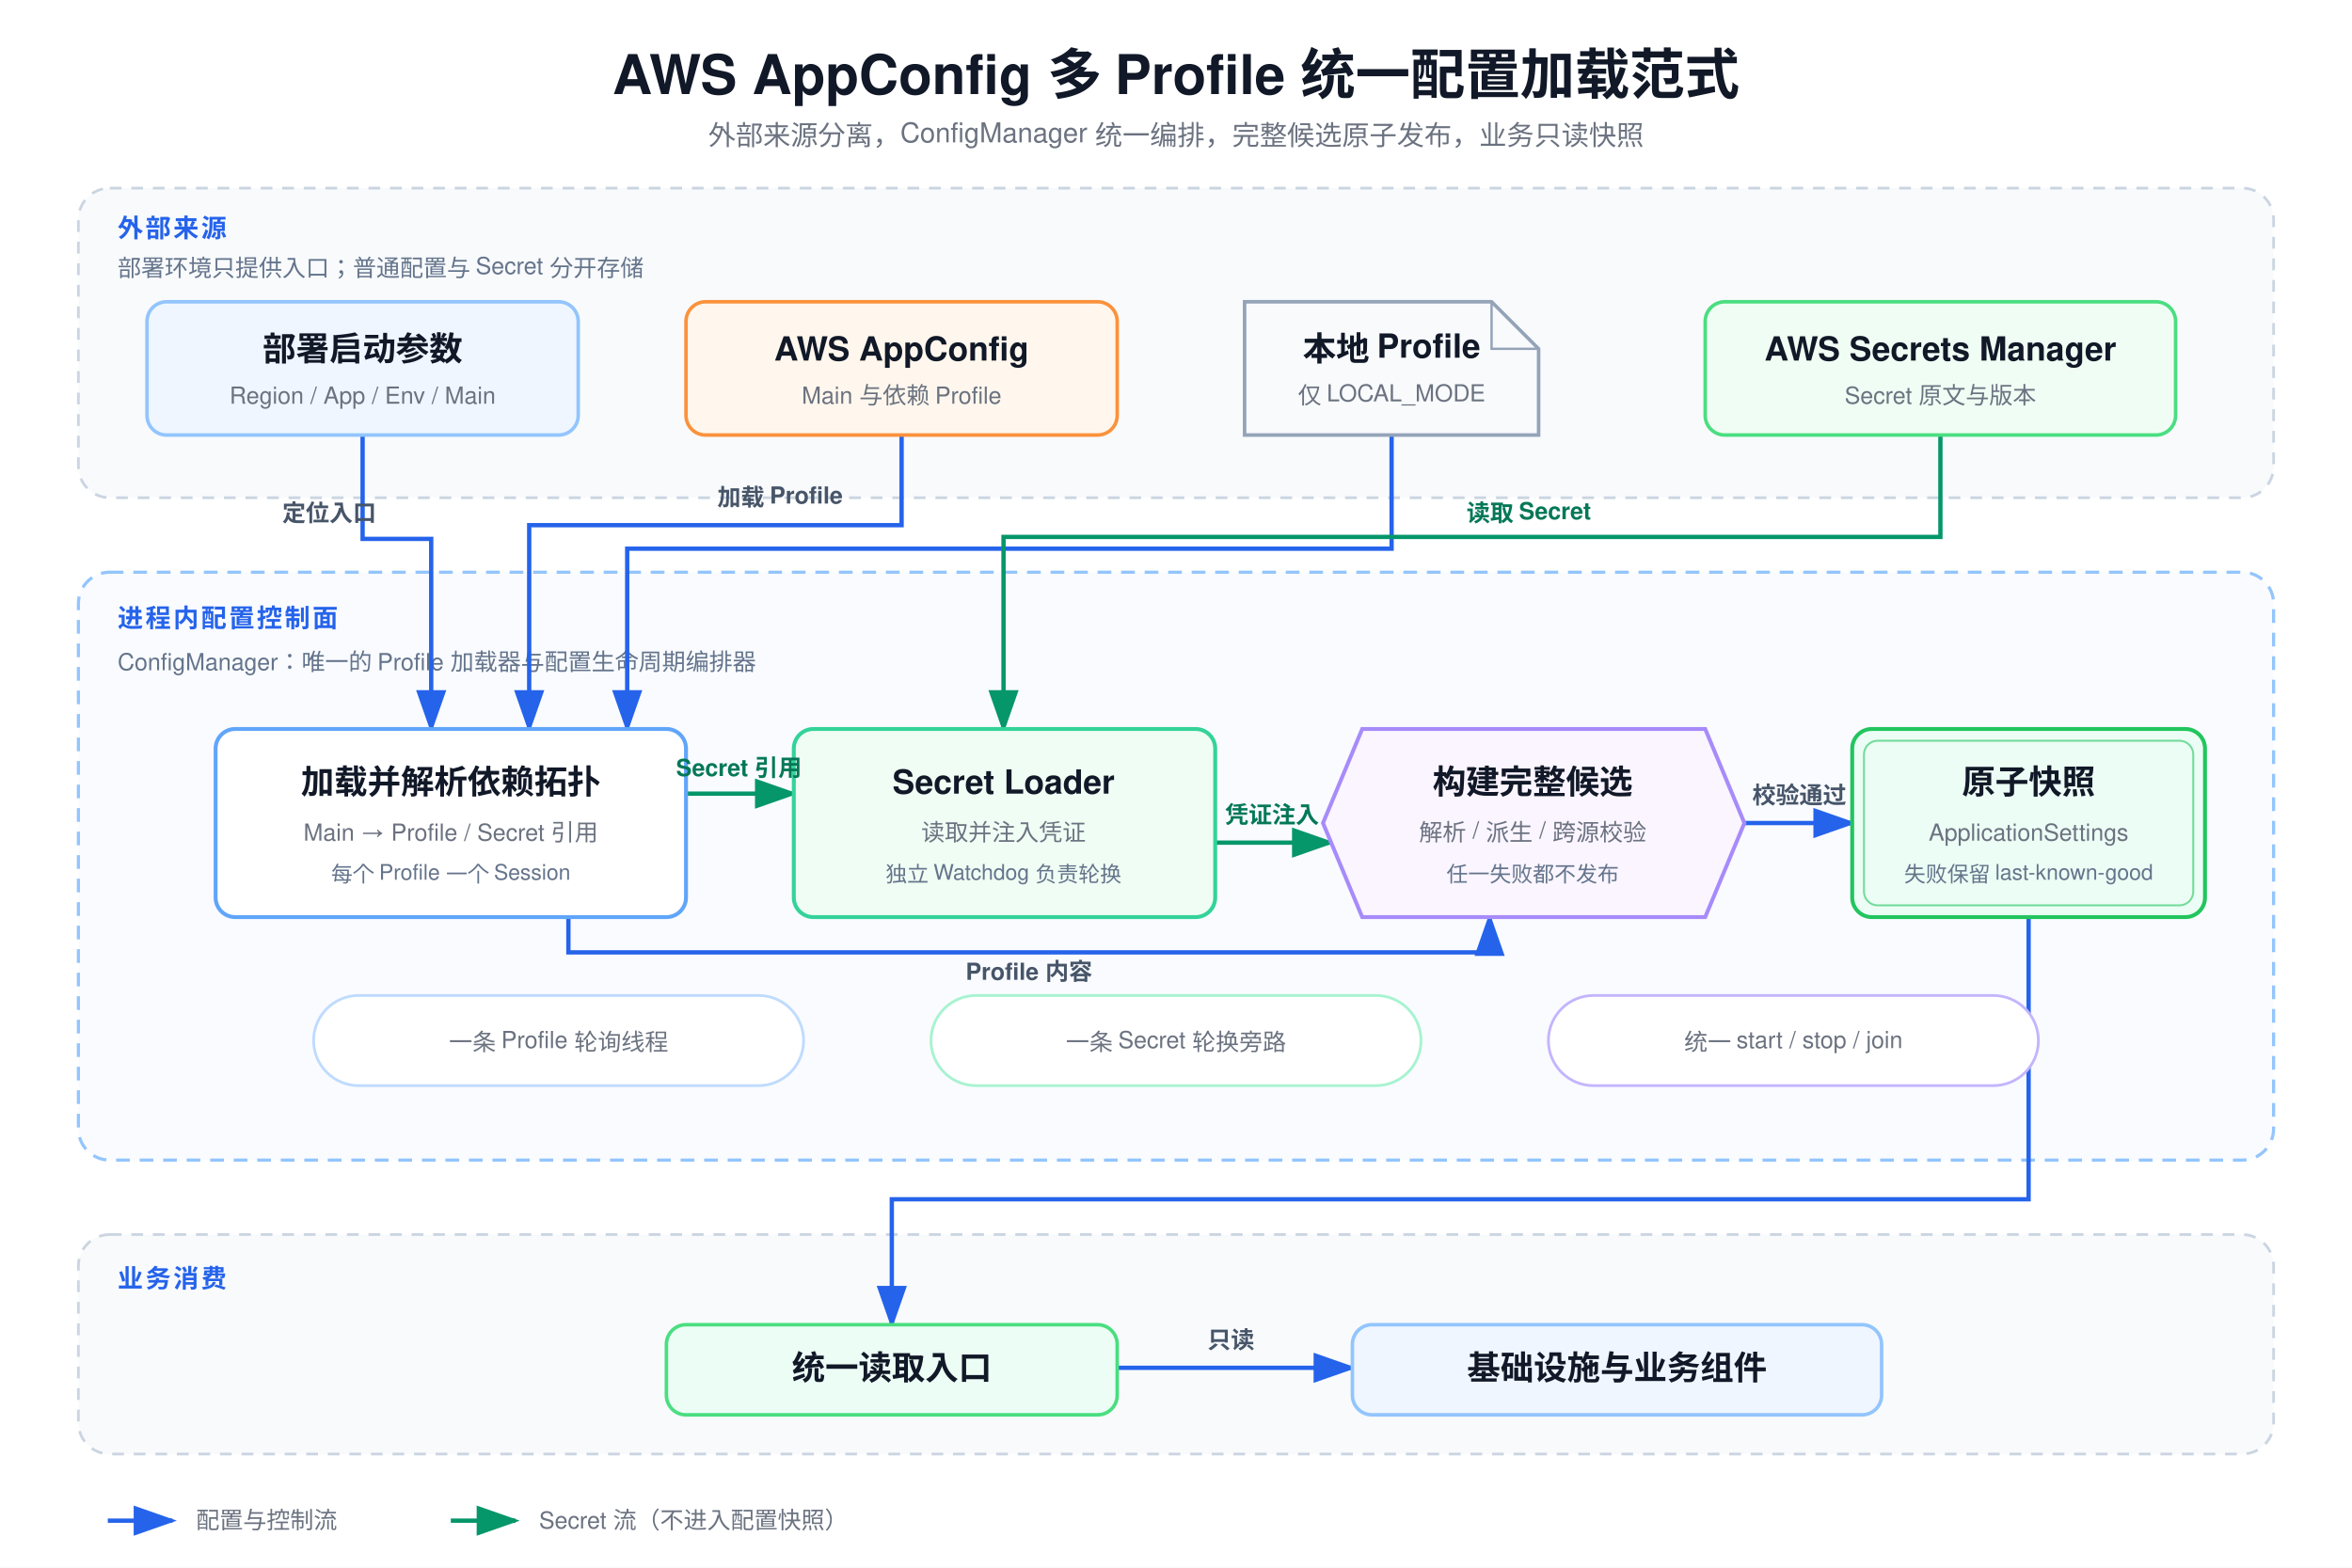
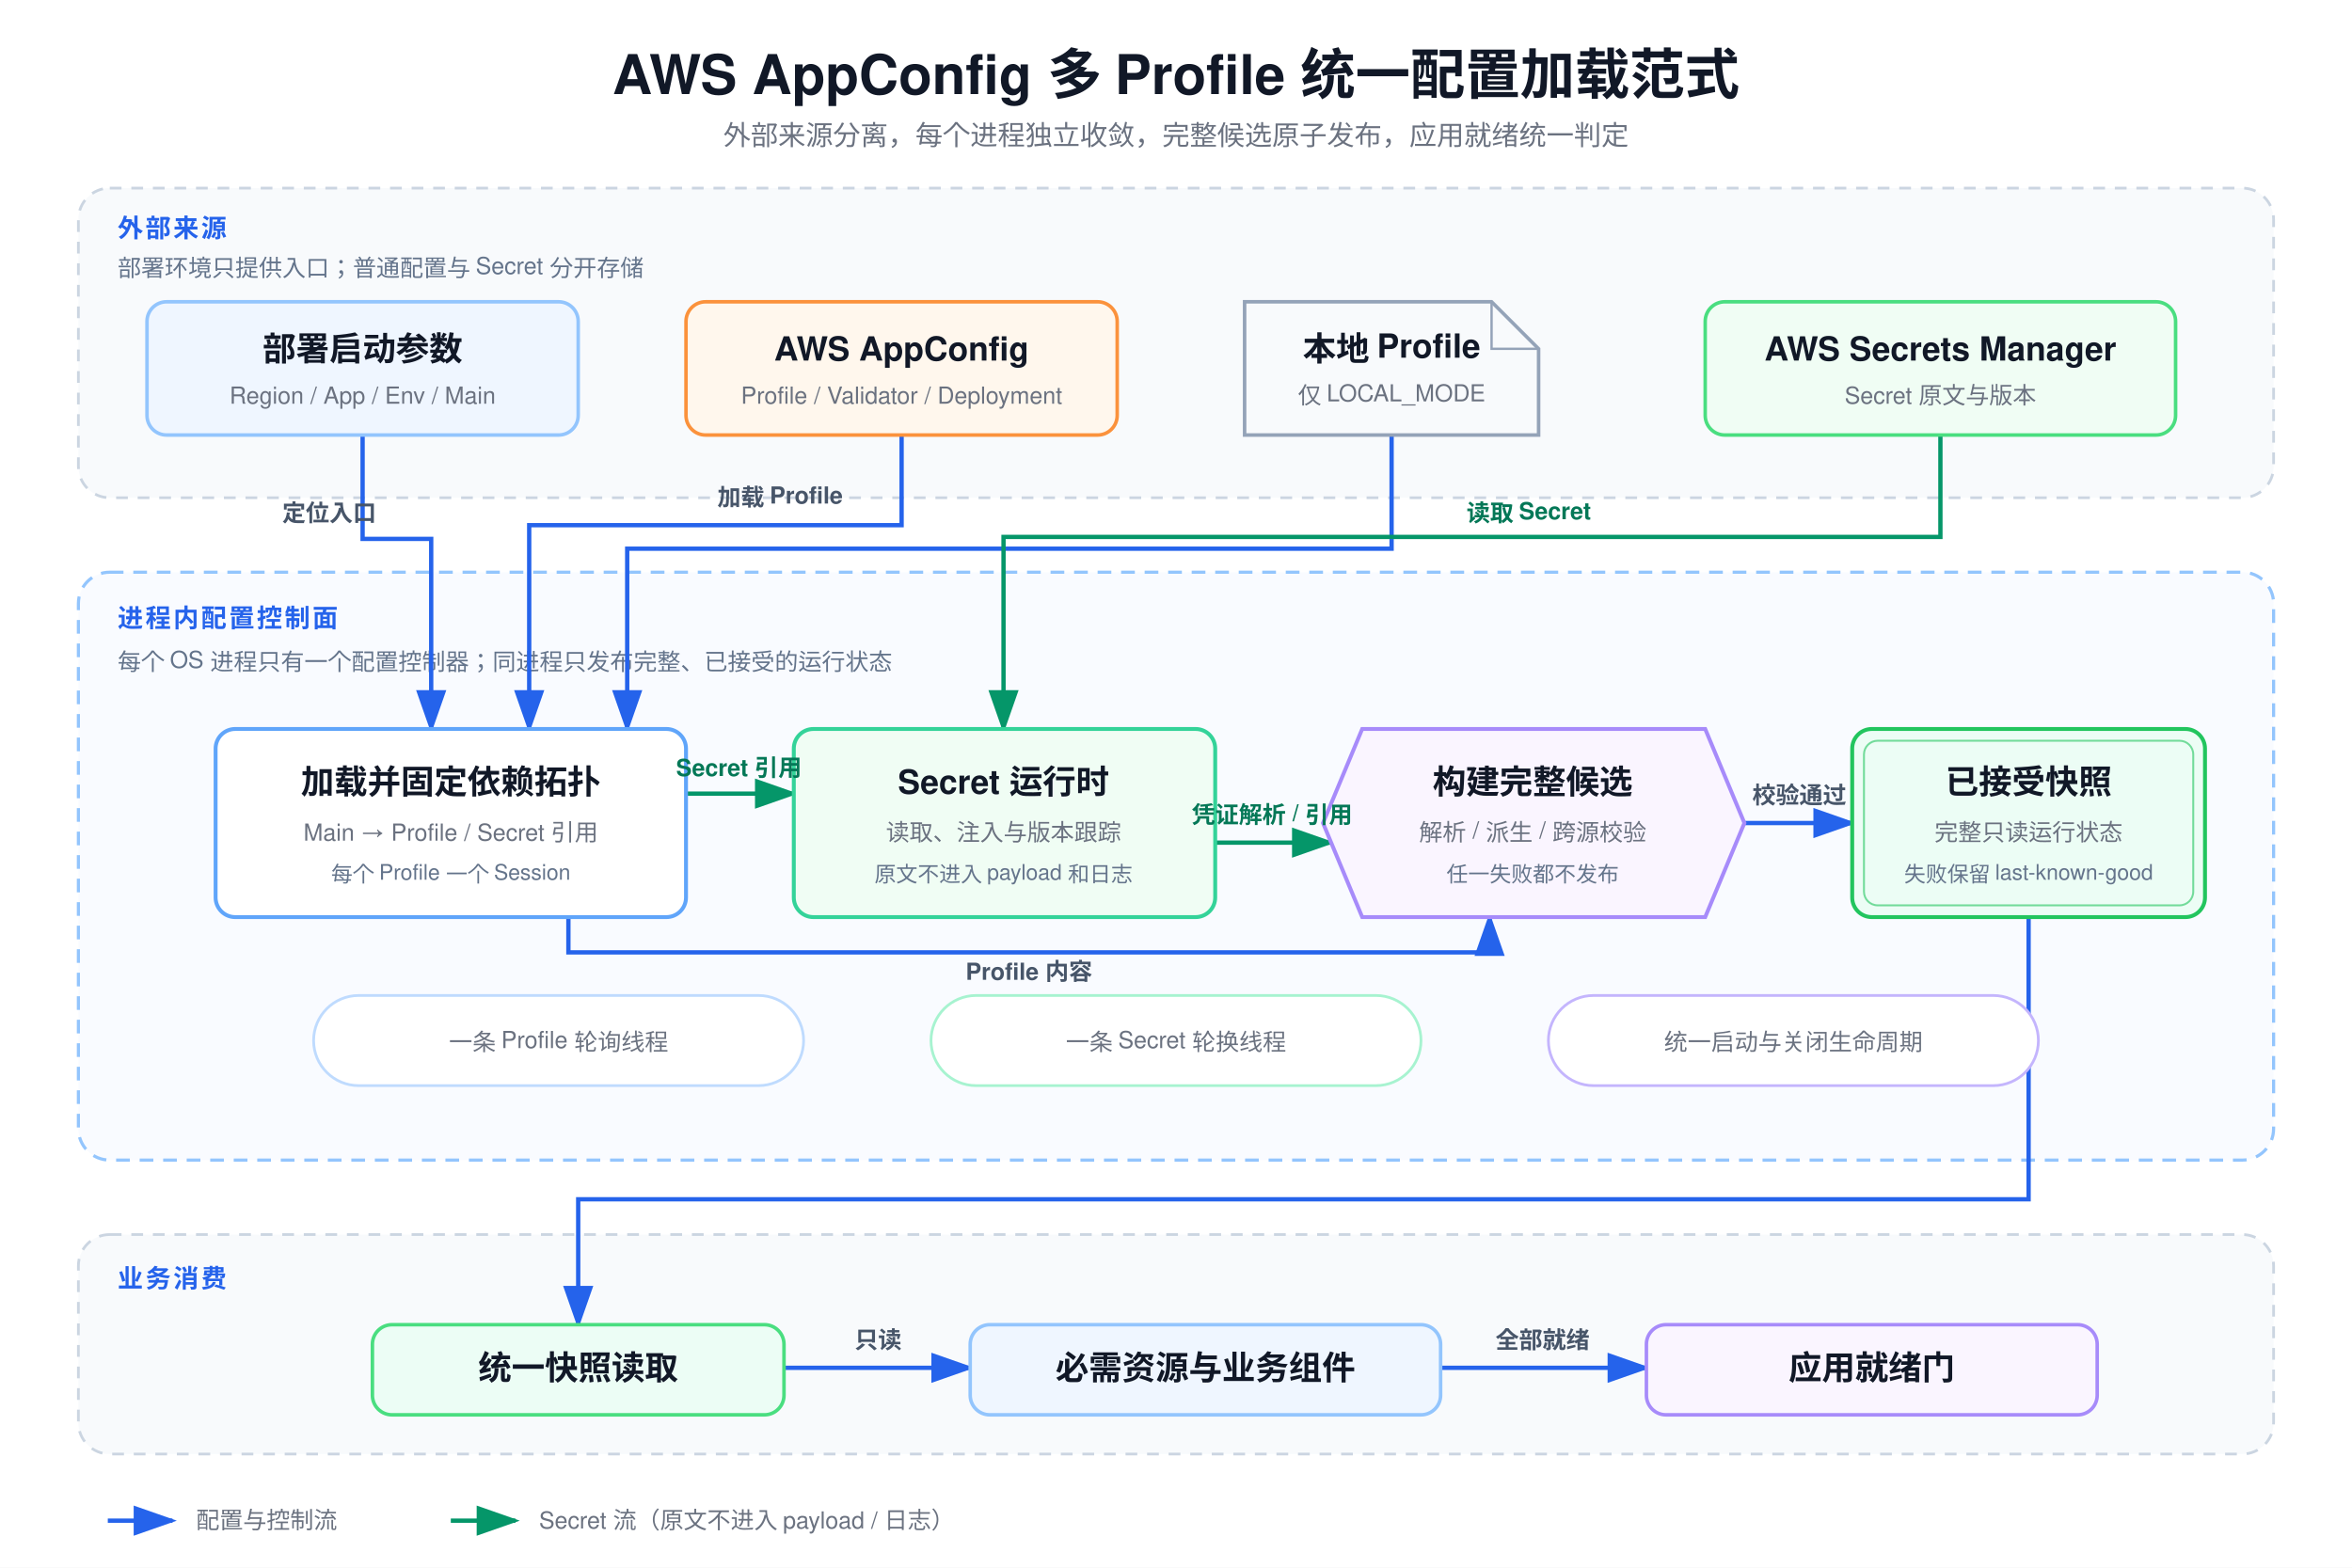
<svg xmlns="http://www.w3.org/2000/svg" viewBox="0 0 1200 800" width="1200" height="800">
  <defs>
    <marker id="arrow-blue" markerWidth="10" markerHeight="7" refX="9" refY="3.5" orient="auto">
      <polygon points="0 0, 10 3.5, 0 7" fill="#2563eb" />
    </marker>
    <marker id="arrow-green" markerWidth="10" markerHeight="7" refX="9" refY="3.5" orient="auto">
      <polygon points="0 0, 10 3.5, 0 7" fill="#059669" />
    </marker>
    <style>
      text { font-family: 'Helvetica Neue', Helvetica, Arial, 'PingFang SC', 'Microsoft YaHei', 'Microsoft JhengHei', 'SimHei', sans-serif; }
      .title { font-size: 28px; font-weight: 700; fill: #111827; }
      .subtitle { font-size: 14px; font-weight: 500; fill: #6b7280; }
      .section { font-size: 13px; font-weight: 700; fill: #2563eb; letter-spacing: 1.2px; }
      .section-sub { font-size: 12px; font-weight: 500; fill: #64748b; }
      .node-title { font-size: 17px; font-weight: 700; fill: #111827; }
      .node-sub { font-size: 12px; font-weight: 500; fill: #6b7280; }
      .node-note { font-size: 11px; font-weight: 500; fill: #64748b; }
      .arrow-label { font-size: 12px; font-weight: 600; fill: #475569; }
      .legend { font-size: 12px; font-weight: 500; fill: #6b7280; }
    </style>
  </defs>
  <rect width="1200" height="800" fill="#ffffff" />
  <text x="600" y="48" text-anchor="middle" class="title">AWS AppConfig 多 Profile 统一配置加载范式</text>
-   <text x="600" y="74" text-anchor="middle" class="subtitle">外部来源分离，ConfigManager 统一编排，完整候选原子发布，业务只读快照</text>
+   <text x="600" y="74" text-anchor="middle" class="subtitle">外部来源分离，每个进程独立收敛，完整候选原子发布，应用就绪统一判定</text>
  <rect x="40" y="96" width="1120" height="158" rx="16" fill="#f8fafc" stroke="#cbd5e1" stroke-width="1.4" stroke-dasharray="6 5" />
  <text x="60" y="121" class="section">外部来源</text>
  <text x="60" y="141" class="section-sub">部署环境只提供入口；普通配置与 Secret 分开存储</text>
  <rect x="40" y="292" width="1120" height="300" rx="16" fill="#eff6ff" fill-opacity="0.36" stroke="#93c5fd" stroke-width="1.6" stroke-dasharray="7 5" />
  <text x="60" y="320" class="section">进程内配置控制面</text>
-   <text x="60" y="342" class="section-sub">ConfigManager：唯一的 Profile 加载器与配置生命周期编排器</text>
+   <text x="60" y="342" class="section-sub">每个 OS 进程只有一个配置控制器；同进程只发布完整、已接受的运行状态</text>
  <rect x="40" y="630" width="1120" height="112" rx="16" fill="#f8fafc" stroke="#cbd5e1" stroke-width="1.4" stroke-dasharray="6 5" />
  <text x="60" y="657" class="section">业务消费</text>
  <path d="M 185 222 L 185 275 L 220 275 L 220 372" fill="none" stroke="#2563eb" stroke-width="2.2" marker-end="url(#arrow-blue)" />
  <path d="M 460 222 L 460 268 L 270 268 L 270 372" fill="none" stroke="#2563eb" stroke-width="2.2" marker-end="url(#arrow-blue)" />
  <path d="M 710 222 L 710 280 L 320 280 L 320 372" fill="none" stroke="#2563eb" stroke-width="2.2" marker-end="url(#arrow-blue)" />
  <path d="M 290 468 L 290 486 L 760 486 L 760 468" fill="none" stroke="#2563eb" stroke-width="2.2" marker-end="url(#arrow-blue)" />
  <path d="M 890 420 L 945 420" fill="none" stroke="#2563eb" stroke-width="2.2" marker-end="url(#arrow-blue)" />
-   <path d="M 1035 468 L 1035 612 L 455 612 L 455 676" fill="none" stroke="#2563eb" stroke-width="2.2" marker-end="url(#arrow-blue)" />
-   <path d="M 570 698 L 690 698" fill="none" stroke="#2563eb" stroke-width="2.2" marker-end="url(#arrow-blue)" />
+   <path d="M 1035 468 L 1035 612 L 295 612 L 295 676" fill="none" stroke="#2563eb" stroke-width="2.2" marker-end="url(#arrow-blue)" />
+   <path d="M 400 698 L 495 698" fill="none" stroke="#2563eb" stroke-width="2.2" marker-end="url(#arrow-blue)" />
+   <path d="M 735 698 L 840 698" fill="none" stroke="#2563eb" stroke-width="2.2" marker-end="url(#arrow-blue)" />
  <path d="M 990 222 L 990 274 L 512 274 L 512 372" fill="none" stroke="#059669" stroke-width="2.2" marker-end="url(#arrow-green)" />
  <path d="M 350 405 L 405 405" fill="none" stroke="#059669" stroke-width="2.2" marker-end="url(#arrow-green)" />
  <path d="M 620 430 L 679 430" fill="none" stroke="#059669" stroke-width="2.2" marker-end="url(#arrow-green)" />
  <rect x="75" y="154" width="220" height="68" rx="10" fill="#eff6ff" stroke="#93c5fd" stroke-width="1.8" />
  <text x="185" y="184" text-anchor="middle" class="node-title">部署启动参数</text>
  <text x="185" y="206" text-anchor="middle" class="node-sub">Region / App / Env / Main</text>
  <rect x="350" y="154" width="220" height="68" rx="10" fill="#fff7ed" stroke="#fb923c" stroke-width="1.8" />
  <text x="460" y="184" text-anchor="middle" class="node-title">AWS AppConfig</text>
-   <text x="460" y="206" text-anchor="middle" class="node-sub">Main 与依赖 Profile</text>
+   <text x="460" y="206" text-anchor="middle" class="node-sub">Profile / Validator / Deployment</text>
  <path d="M 635 154 L 761 154 L 785 178 L 785 222 L 635 222 Z" fill="#f8fafc" stroke="#94a3b8" stroke-width="1.8" />
  <path d="M 761 154 L 761 178 L 785 178" fill="none" stroke="#94a3b8" stroke-width="1.2" />
  <text x="710" y="184" text-anchor="middle" class="node-title">本地 Profile</text>
  <text x="710" y="206" text-anchor="middle" class="node-sub">仅 LOCAL_MODE</text>
  <rect x="870" y="154" width="240" height="68" rx="10" fill="#f0fdf4" stroke="#4ade80" stroke-width="1.8" />
  <text x="990" y="184" text-anchor="middle" class="node-title">AWS Secrets Manager</text>
  <text x="990" y="206" text-anchor="middle" class="node-sub">Secret 原文与版本</text>
  <rect x="110" y="372" width="240" height="96" rx="10" fill="#ffffff" stroke="#60a5fa" stroke-width="2" />
-   <text x="230" y="405" text-anchor="middle" class="node-title">加载并解析依赖拓扑</text>
+   <text x="230" y="405" text-anchor="middle" class="node-title">加载并固定依赖拓扑</text>
  <text x="230" y="429" text-anchor="middle" class="node-sub">Main → Profile / Secret 引用</text>
  <text x="230" y="450" text-anchor="middle" class="node-note">每个 Profile 一个 Session</text>
  <rect x="405" y="372" width="215" height="96" rx="10" fill="#f0fdf4" stroke="#34d399" stroke-width="2" />
-   <text x="512" y="405" text-anchor="middle" class="node-title">Secret Loader</text>
-   <text x="512" y="429" text-anchor="middle" class="node-sub">读取并注入凭证</text>
-   <text x="512" y="450" text-anchor="middle" class="node-note">独立 Watchdog 负责轮换</text>
+   <text x="512" y="405" text-anchor="middle" class="node-title">Secret 运行时</text>
+   <text x="512" y="429" text-anchor="middle" class="node-sub">读取、注入与版本跟踪</text>
+   <text x="512" y="450" text-anchor="middle" class="node-note">原文不进入 payload 和日志</text>
  <path d="M 695 372 L 870 372 L 890 420 L 870 468 L 695 468 L 675 420 Z" fill="#faf5ff" stroke="#a78bfa" stroke-width="2" />
  <text x="782" y="405" text-anchor="middle" class="node-title">构建完整候选</text>
  <text x="782" y="429" text-anchor="middle" class="node-sub">解析 / 派生 / 跨源校验</text>
  <text x="782" y="450" text-anchor="middle" class="node-note">任一失败都不发布</text>
  <rect x="945" y="372" width="180" height="96" rx="10" fill="#ecfdf5" stroke="#22c55e" stroke-width="2" />
  <rect x="951" y="378" width="168" height="84" rx="7" fill="none" stroke="#22c55e" stroke-width="1" opacity="0.6" />
-   <text x="1035" y="405" text-anchor="middle" class="node-title">原子快照</text>
-   <text x="1035" y="429" text-anchor="middle" class="node-sub">ApplicationSettings</text>
+   <text x="1035" y="405" text-anchor="middle" class="node-title">已接受快照</text>
+   <text x="1035" y="429" text-anchor="middle" class="node-sub">完整只读运行状态</text>
  <text x="1035" y="450" text-anchor="middle" class="node-note">失败保留 last-known-good</text>
  <rect x="160" y="508" width="250" height="46" rx="23" fill="#ffffff" stroke="#bfdbfe" stroke-width="1.4" />
  <text x="285" y="536" text-anchor="middle" class="node-sub">一条 Profile 轮询线程</text>
  <rect x="475" y="508" width="250" height="46" rx="23" fill="#ffffff" stroke="#a7f3d0" stroke-width="1.4" />
-   <text x="600" y="536" text-anchor="middle" class="node-sub">一条 Secret 轮换旁路</text>
+   <text x="600" y="536" text-anchor="middle" class="node-sub">一条 Secret 轮换线程</text>
  <rect x="790" y="508" width="250" height="46" rx="23" fill="#ffffff" stroke="#c4b5fd" stroke-width="1.4" />
-   <text x="915" y="536" text-anchor="middle" class="node-sub">统一 start / stop / join</text>
-   <rect x="340" y="676" width="230" height="46" rx="10" fill="#ecfdf5" stroke="#4ade80" stroke-width="1.8" />
-   <text x="455" y="704" text-anchor="middle" class="node-title">统一读取入口</text>
-   <rect x="690" y="676" width="270" height="46" rx="10" fill="#eff6ff" stroke="#93c5fd" stroke-width="1.8" />
-   <text x="825" y="704" text-anchor="middle" class="node-title">基础设施与业务组件</text>
+   <text x="915" y="536" text-anchor="middle" class="node-sub">统一启动与关闭生命周期</text>
+   <rect x="190" y="676" width="210" height="46" rx="10" fill="#ecfdf5" stroke="#4ade80" stroke-width="1.8" />
+   <text x="295" y="704" text-anchor="middle" class="node-title">统一快照读取</text>
+   <rect x="495" y="676" width="240" height="46" rx="10" fill="#eff6ff" stroke="#93c5fd" stroke-width="1.8" />
+   <text x="615" y="704" text-anchor="middle" class="node-title">必需资源与业务组件</text>
+   <rect x="840" y="676" width="230" height="46" rx="10" fill="#faf5ff" stroke="#a78bfa" stroke-width="1.8" />
+   <text x="955" y="704" text-anchor="middle" class="node-title">应用就绪门</text>
  <text x="168" y="266" text-anchor="middle" class="arrow-label">定位入口</text>
  <text x="398" y="258" text-anchor="middle" class="arrow-label">加载 Profile</text>
  <text x="780" y="266" text-anchor="middle" class="arrow-label" style="fill:#047857">读取 Secret</text>
  <text x="377" y="396" text-anchor="middle" class="arrow-label" style="fill:#047857">Secret 引用</text>
  <text x="525" y="500" text-anchor="middle" class="arrow-label">Profile 内容</text>
-   <text x="649" y="420" text-anchor="middle" class="arrow-label" style="fill:#047857">凭证注入</text>
+   <text x="649" y="420" text-anchor="middle" class="arrow-label" style="fill:#047857">凭证解析 / 引用</text>
  <text x="918" y="410" text-anchor="middle" class="arrow-label">校验通过</text>
-   <text x="628" y="688" text-anchor="middle" class="arrow-label">只读</text>
+   <text x="448" y="688" text-anchor="middle" class="arrow-label">只读</text>
+   <text x="787" y="688" text-anchor="middle" class="arrow-label">全部就绪</text>
  <line x1="55" y1="776" x2="88" y2="776" stroke="#2563eb" stroke-width="2.2" marker-end="url(#arrow-blue)" />
  <text x="100" y="780" class="legend">配置与控制流</text>
  <line x1="230" y1="776" x2="263" y2="776" stroke="#059669" stroke-width="2.2" marker-end="url(#arrow-green)" />
-   <text x="275" y="780" class="legend">Secret 流（不进入配置快照）</text>
+   <text x="275" y="780" class="legend">Secret 流（原文不进入 payload / 日志）</text>
</svg>
